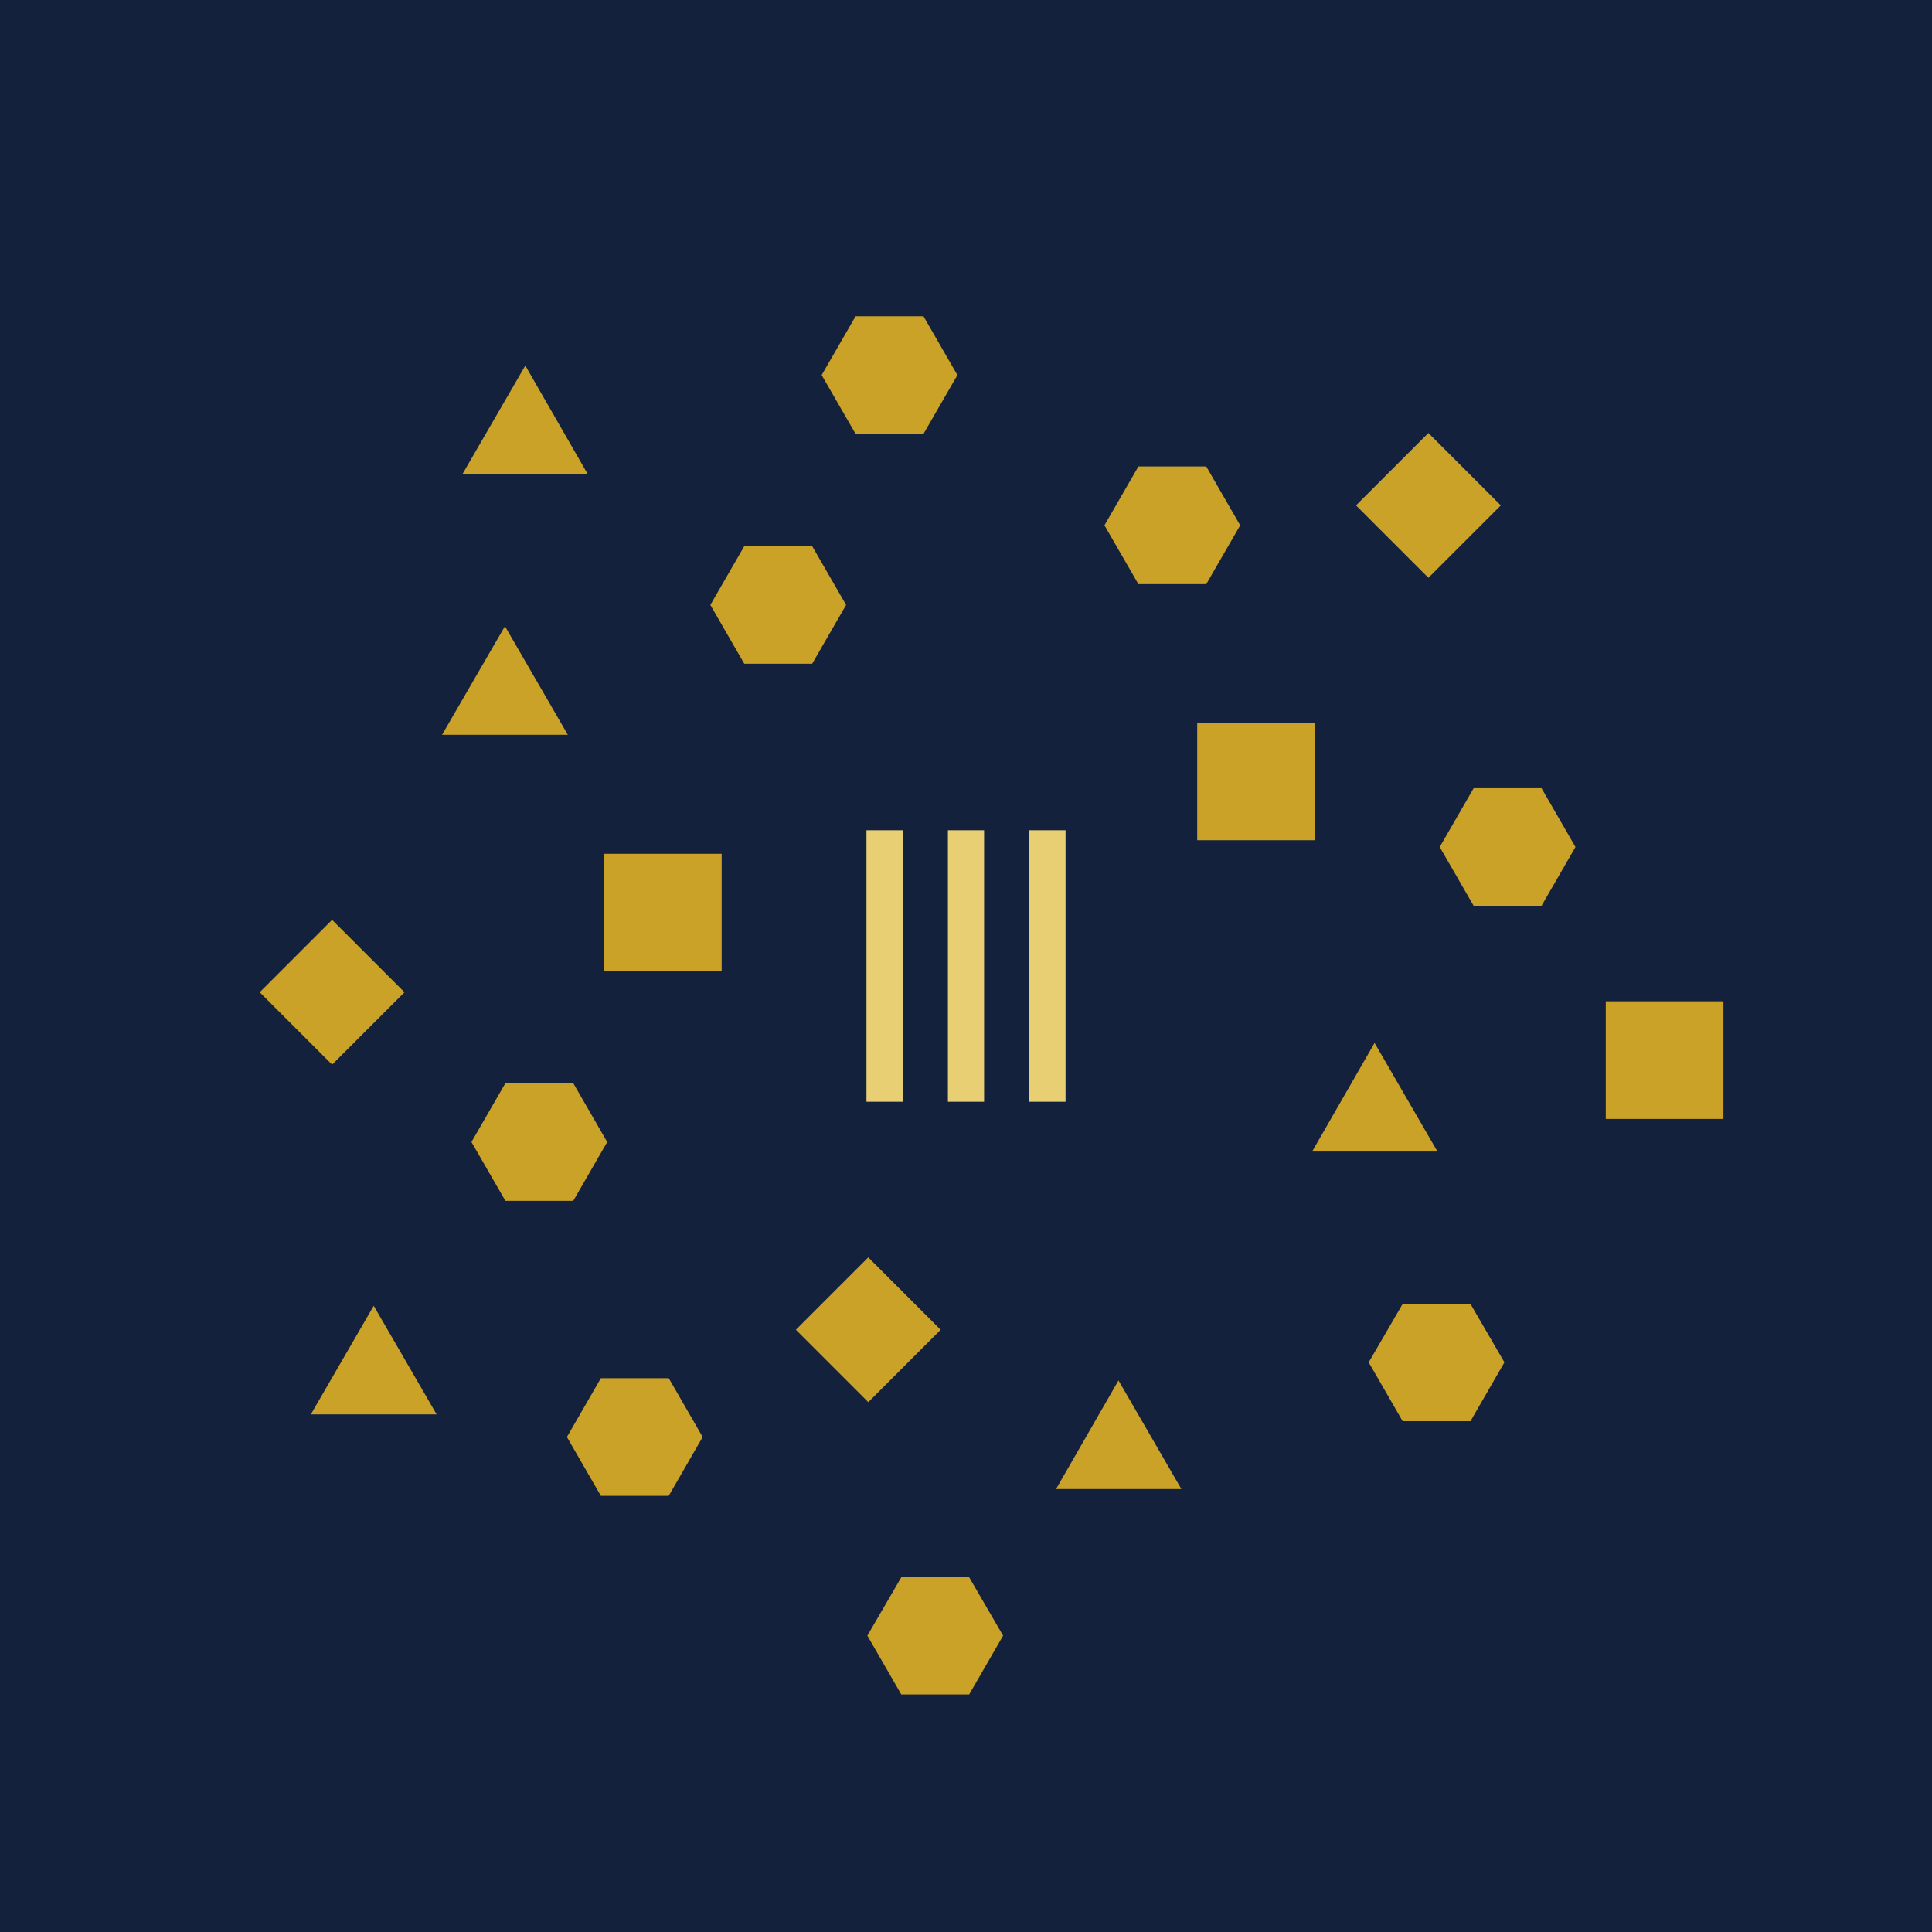
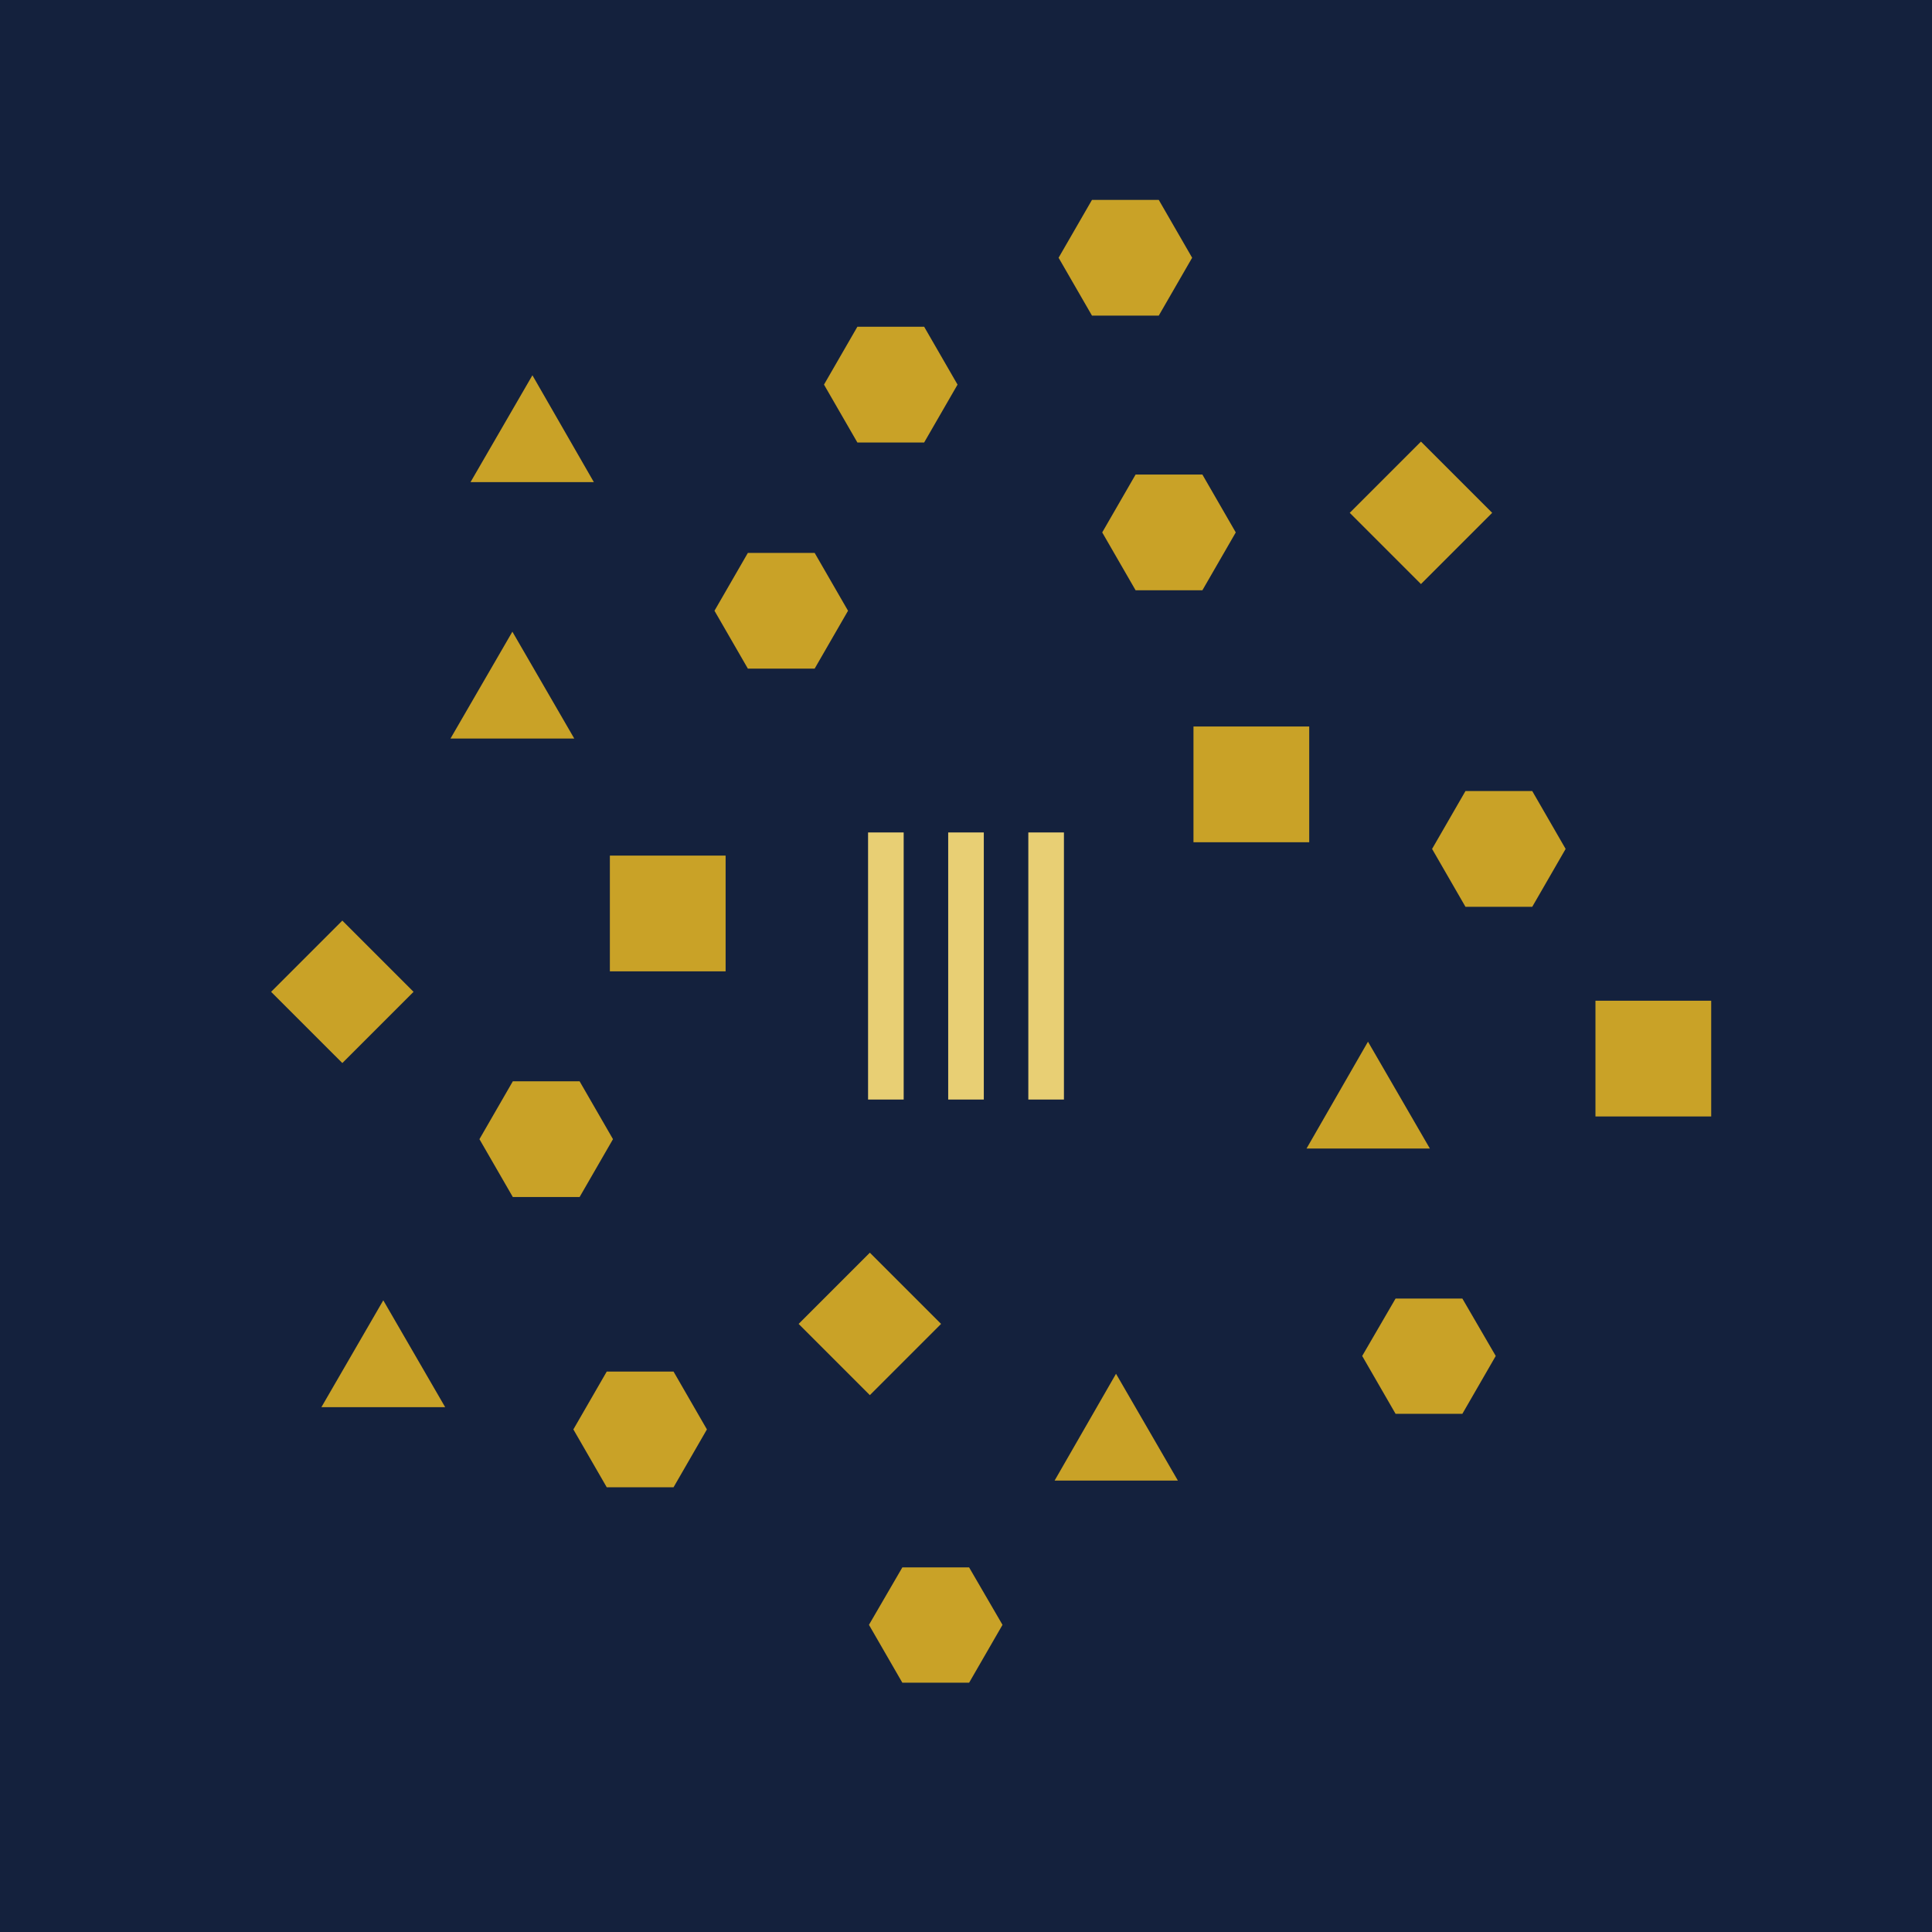
- <svg xmlns="http://www.w3.org/2000/svg" viewBox="0 0 427 427" role="img" aria-labelledby="t">
-   <rect width="427" height="427" fill="#14213d" />
-   <rect x="191.5" y="183.5" width="8" height="60" fill="#e8cf74" />
-   <rect x="209.5" y="183.5" width="8" height="60" fill="#e8cf74" />
-   <rect x="227.5" y="183.5" width="8" height="60" fill="#e8cf74" />
-   <rect x="133.5" y="188.7" width="26" height="26" fill="#c9a227" />
-   <rect x="264.6" y="159.7" width="26" height="26" fill="#c9a227" />
-   <polygon points="191.9,277.9 207.9,293.9 191.9,309.9 175.9,293.9" fill="#c9a227" />
-   <polygon points="187.0,133.7 179.5,146.7 164.5,146.7 157.0,133.7 164.5,120.7 179.5,120.7" fill="#c9a227" />
-   <polygon points="303.8,230.5 317.7,254.5 290.0,254.5" fill="#c9a227" />
-   <polygon points="134.2,252.4 126.7,265.4 111.7,265.4 104.2,252.4 111.7,239.4 126.7,239.4" fill="#c9a227" />
-   <polygon points="274.1,116.1 266.6,129.1 251.6,129.1 244.1,116.1 251.6,103.1 266.6,103.1" fill="#c9a227" />
-   <polygon points="247.2,305.1 261.1,329.1 233.4,329.1" fill="#c9a227" />
-   <polygon points="111.6,138.4 125.5,162.4 97.7,162.4" fill="#c9a227" />
-   <polygon points="348.2,187.2 340.7,200.2 325.7,200.2 318.2,187.2 325.7,174.2 340.7,174.2" fill="#c9a227" />
-   <polygon points="155.3,317.6 147.8,330.6 132.8,330.6 125.3,317.6 132.8,304.6 147.8,304.6" fill="#c9a227" />
-   <polygon points="211.6,82.9 204.1,95.9 189.1,95.9 181.6,82.9 189.1,69.9 204.1,69.9" fill="#c9a227" />
-   <polygon points="332.5,301.1 325.0,314.1 310.0,314.1 302.5,301.1 310.0,288.2 325.0,288.2" fill="#c9a227" />
-   <polygon points="73.4,203.3 89.4,219.3 73.4,235.3 57.4,219.3" fill="#c9a227" />
-   <polygon points="315.7,95.7 331.7,111.7 315.7,127.7 299.7,111.7" fill="#c9a227" />
-   <polygon points="221.7,361.5 214.2,374.5 199.2,374.5 191.7,361.5 199.2,348.6 214.2,348.6" fill="#c9a227" />
-   <polygon points="116.1,80.8 129.9,104.8 102.2,104.8" fill="#c9a227" />
-   <rect x="354.9" y="221.3" width="26" height="26" fill="#c9a227" />
-   <polygon points="82.6,288.6 96.5,312.6 68.7,312.6" fill="#c9a227" />
+ <svg xmlns="http://www.w3.org/2000/svg" viewBox="0 0 434 434" role="img" aria-labelledby="t">
+   <rect width="434" height="434" fill="#14213d" />
+   <rect x="195.0" y="187.0" width="8" height="60" fill="#e8cf74" />
+   <rect x="213.0" y="187.0" width="8" height="60" fill="#e8cf74" />
+   <rect x="231.0" y="187.0" width="8" height="60" fill="#e8cf74" />
+   <rect x="137.0" y="192.2" width="26" height="26" fill="#c9a227" />
+   <rect x="268.1" y="163.2" width="26" height="26" fill="#c9a227" />
+   <polygon points="195.4,281.4 211.4,297.4 195.4,313.4 179.4,297.4" fill="#c9a227" />
+   <polygon points="190.5,137.2 183.0,150.2 168.0,150.2 160.5,137.2 168.0,124.2 183.0,124.2" fill="#c9a227" />
+   <polygon points="307.3,234.0 321.2,258.0 293.5,258.0" fill="#c9a227" />
+   <polygon points="137.7,255.9 130.2,268.9 115.2,268.9 107.7,255.9 115.2,242.9 130.2,242.9" fill="#c9a227" />
+   <polygon points="277.6,119.6 270.1,132.6 255.1,132.6 247.6,119.6 255.1,106.6 270.1,106.6" fill="#c9a227" />
+   <polygon points="250.7,308.6 264.6,332.6 236.9,332.6" fill="#c9a227" />
+   <polygon points="115.1,141.9 129.0,165.9 101.2,165.9" fill="#c9a227" />
+   <polygon points="351.7,190.7 344.2,203.7 329.2,203.7 321.7,190.7 329.2,177.7 344.2,177.7" fill="#c9a227" />
+   <polygon points="158.8,321.1 151.3,334.1 136.3,334.1 128.8,321.1 136.3,308.1 151.3,308.1" fill="#c9a227" />
+   <polygon points="215.1,86.4 207.6,99.4 192.6,99.4 185.1,86.4 192.6,73.4 207.6,73.4" fill="#c9a227" />
+   <polygon points="336.0,304.6 328.5,317.6 313.5,317.6 306.0,304.6 313.5,291.7 328.5,291.7" fill="#c9a227" />
+   <polygon points="76.9,206.8 92.9,222.8 76.9,238.8 60.9,222.8" fill="#c9a227" />
+   <polygon points="319.2,99.2 335.2,115.2 319.2,131.2 303.2,115.2" fill="#c9a227" />
+   <polygon points="225.2,365.0 217.7,378.0 202.7,378.0 195.2,365.0 202.7,352.1 217.7,352.1" fill="#c9a227" />
+   <polygon points="119.6,84.3 133.4,108.3 105.7,108.3" fill="#c9a227" />
+   <rect x="358.4" y="224.8" width="26" height="26" fill="#c9a227" />
+   <polygon points="86.1,292.1 100.0,316.1 72.2,316.1" fill="#c9a227" />
+   <polygon points="267.8,57.9 260.3,70.9 245.3,70.9 237.8,57.9 245.3,44.9 260.3,44.9" fill="#c9a227" />
</svg>
